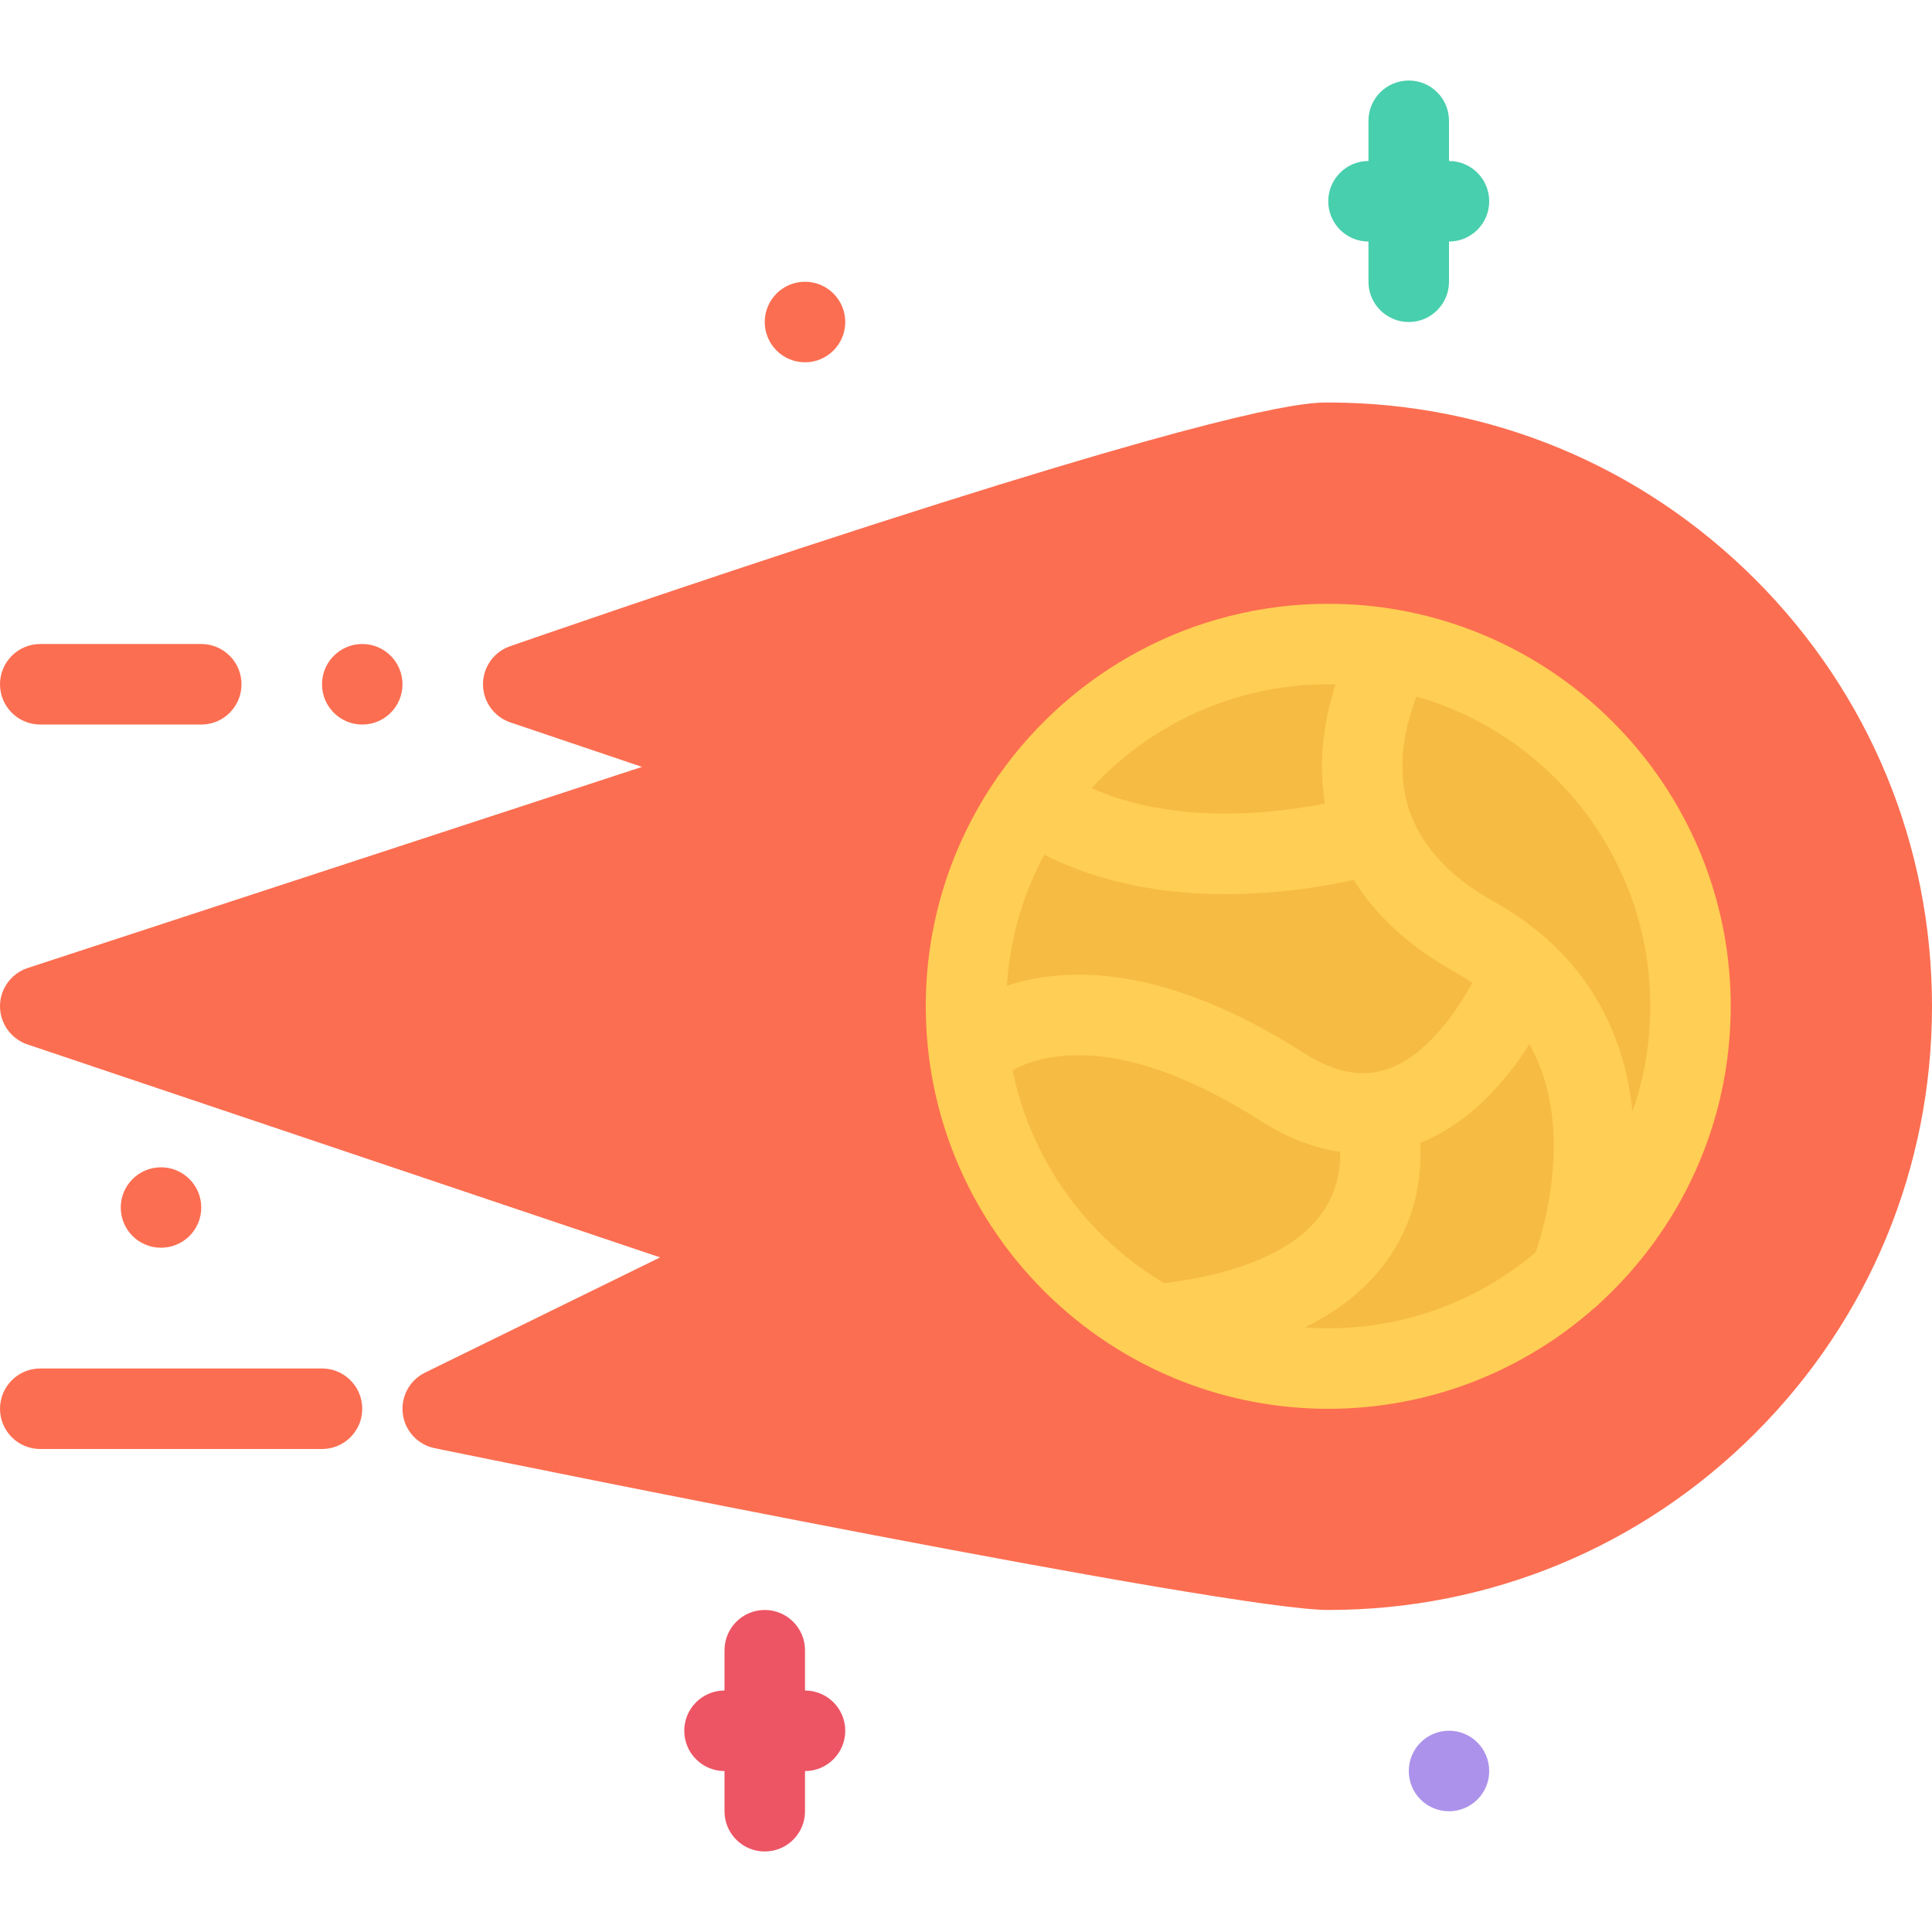
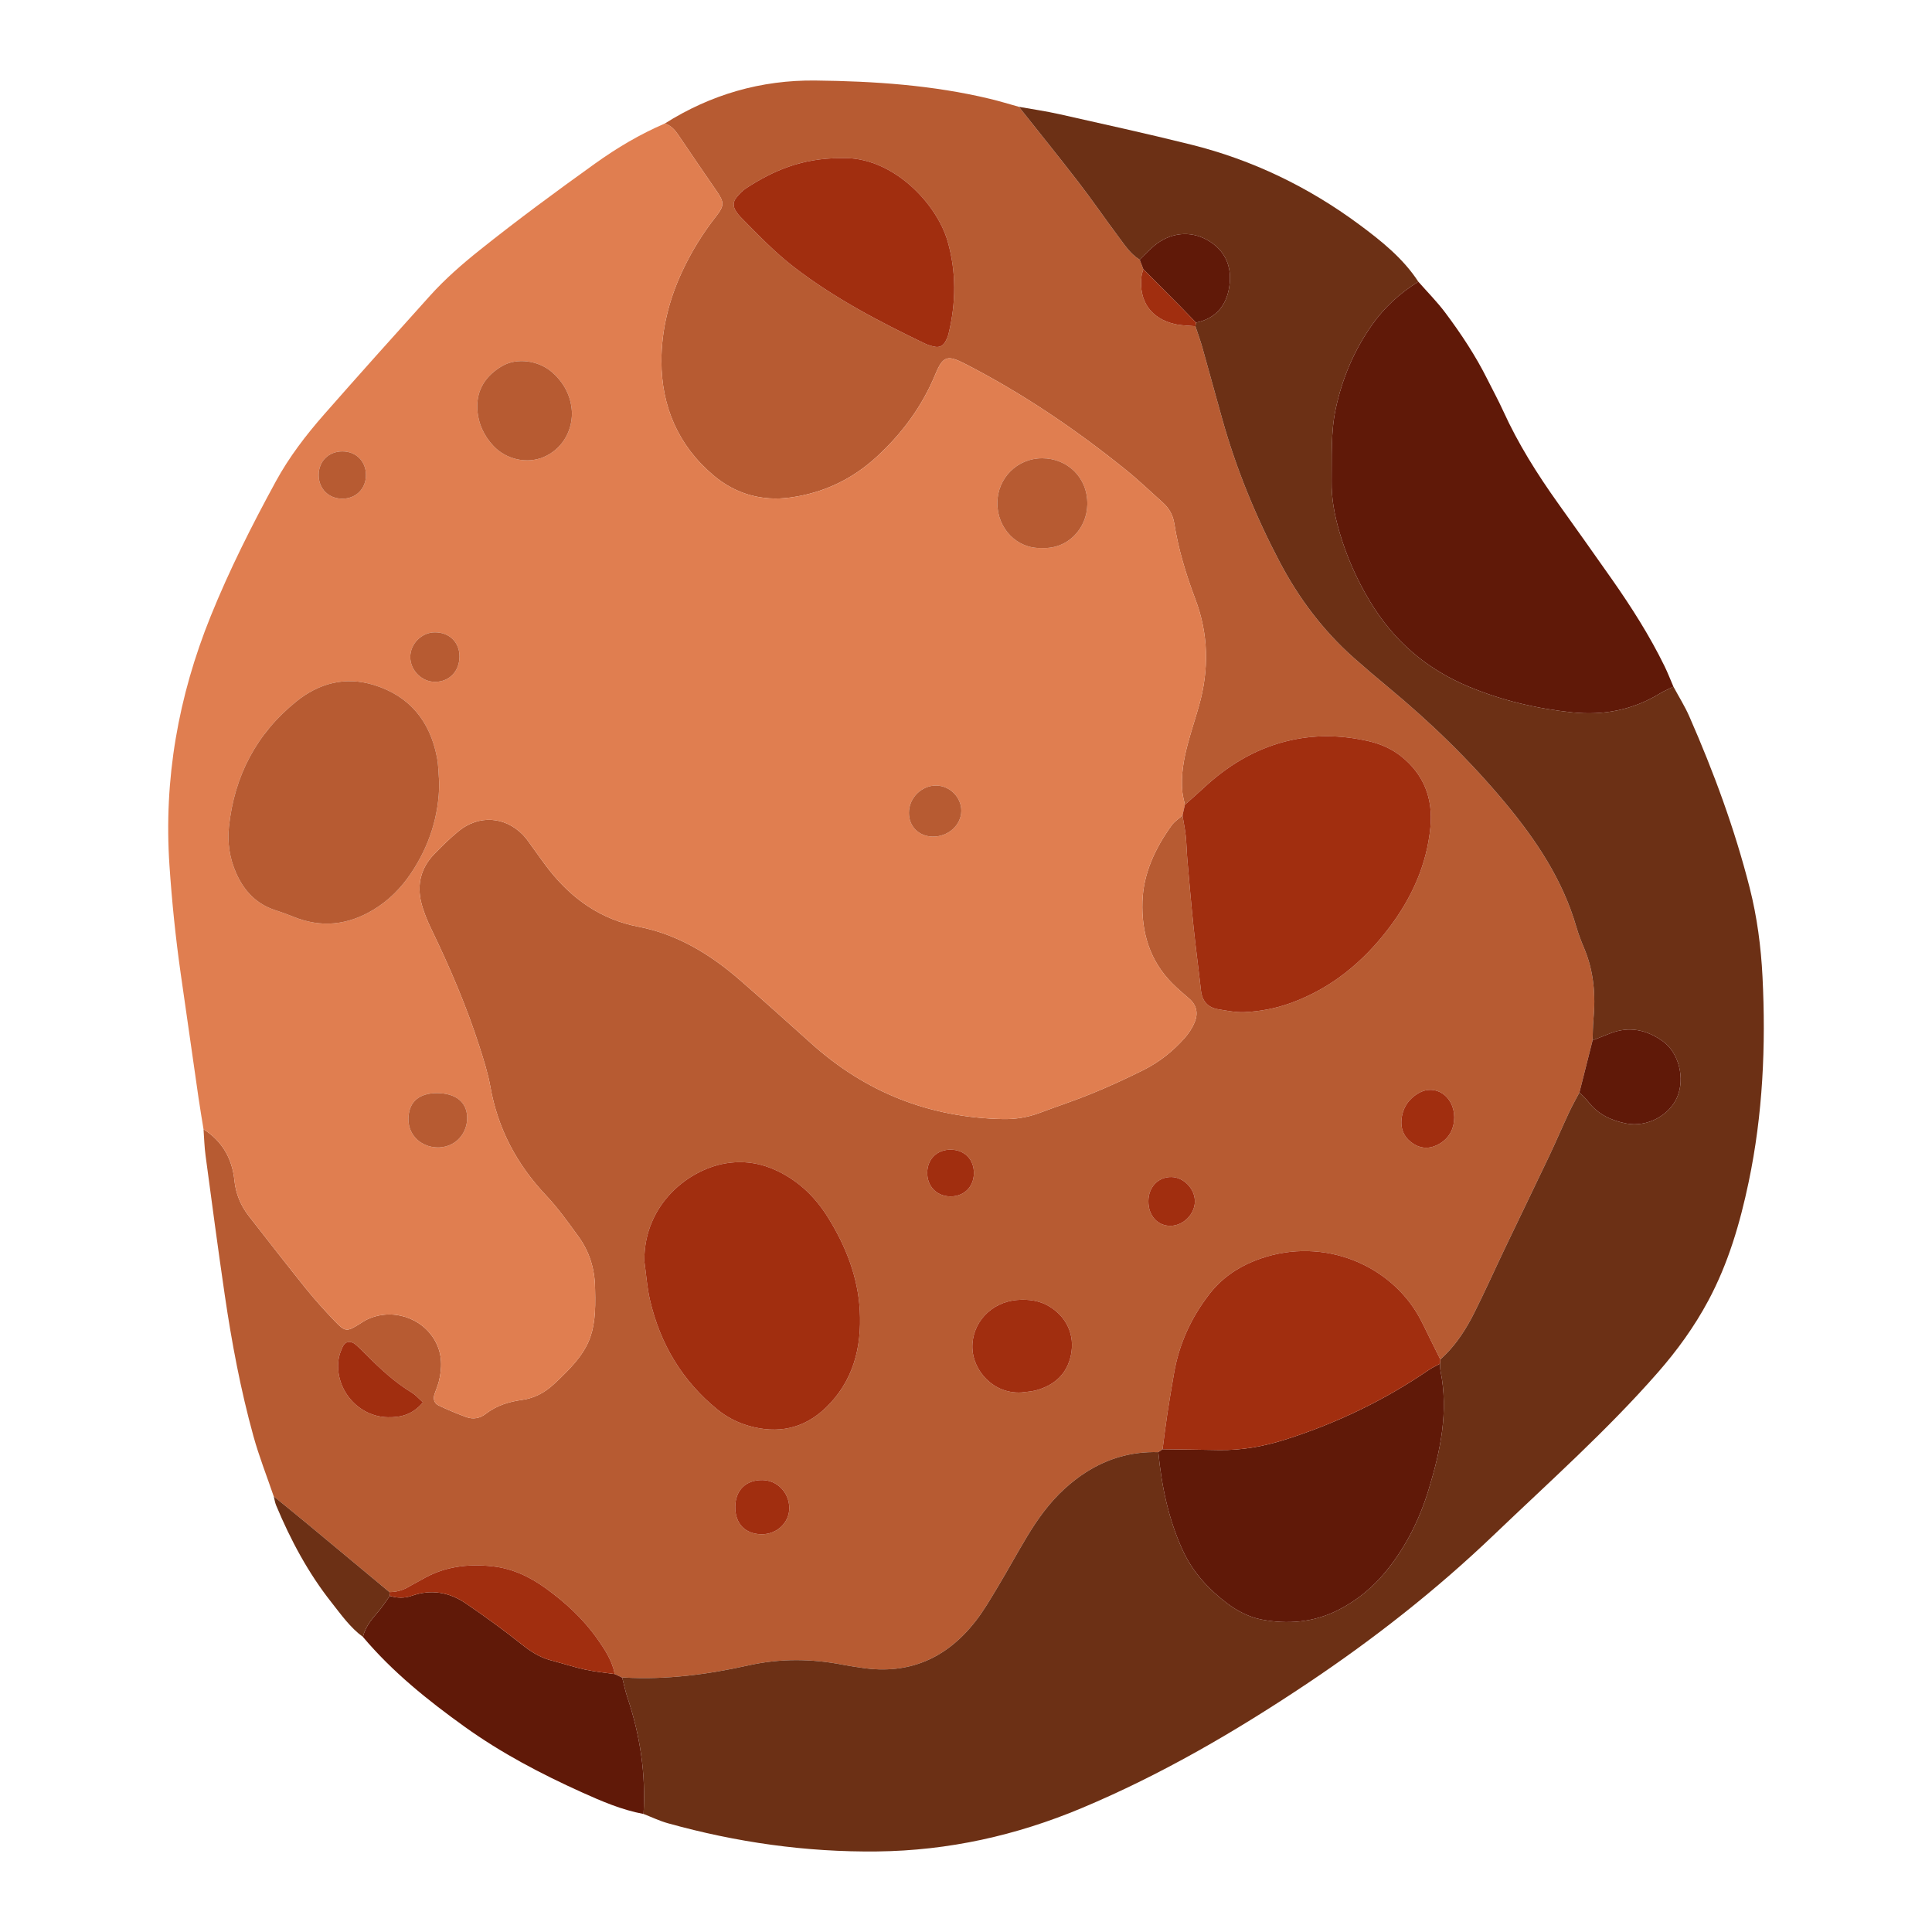
- <svg xmlns="http://www.w3.org/2000/svg" height="800px" width="800px" version="1.1" id="Layer_1" viewBox="0 0 511.989 511.989" xml:space="preserve">
+ <svg xmlns="http://www.w3.org/2000/svg" version="1.1" id="Capa_1" x="0px" y="0px" viewBox="0 0 1200 1200" enable-background="new 0 0 1200 1200" xml:space="preserve">
  <g>
-     <path style="fill:#FC6E51;" d="M465.132,153.524c-30.234-30.218-70.405-46.858-113.14-46.858c-5.03,0-20.311,0-121.121,32.515   c-49.155,15.859-95.256,31.921-95.717,32.077c-4.305,1.5-7.18,5.578-7.156,10.125c0.023,4.563,2.938,8.594,7.25,10.062   l34.89,11.781L7.345,256.522c-4.367,1.438-7.328,5.5-7.344,10.094s2.906,8.694,7.266,10.163l167.668,56.437l-62.295,30.53   c-4.102,2-6.469,6.406-5.891,10.938s3.977,8.187,8.445,9.093c21.476,4.406,210.535,42.875,236.798,42.875   c42.734,0,82.905-16.625,113.14-46.843c30.218-30.219,46.857-70.405,46.857-113.146   C511.989,223.93,495.349,183.743,465.132,153.524z" />
-     <path style="fill:#FC6E51;" d="M223.996,85.338c0,5.891-4.773,10.672-10.664,10.672s-10.672-4.781-10.672-10.672   c0-5.89,4.781-10.671,10.672-10.671C219.223,74.667,223.996,79.448,223.996,85.338z" />
-   </g>
-   <path style="fill:#AC92EB;" d="M394.648,469.337c0,5.875-4.766,10.656-10.656,10.656s-10.656-4.781-10.656-10.656  c0-5.906,4.766-10.688,10.656-10.688S394.648,463.432,394.648,469.337z" />
-   <path style="fill:#ED5564;" d="M213.332,447.995v-10.656c0-5.906-4.781-10.688-10.672-10.688c-5.89,0-10.664,4.781-10.664,10.688  v10.656c-5.891,0-10.664,4.781-10.664,10.655c0,5.906,4.773,10.688,10.664,10.688v10.656c0,5.906,4.773,10.656,10.664,10.656  s10.672-4.75,10.672-10.656v-10.656c5.89,0,10.664-4.781,10.664-10.688C223.996,452.776,219.223,447.995,213.332,447.995z" />
-   <path style="fill:#48CFAD;" d="M383.992,42.668V32.012c0-5.906-4.781-10.672-10.656-10.672c-5.906,0-10.688,4.766-10.688,10.672  v10.656c-5.875,0-10.656,4.781-10.656,10.671s4.781,10.672,10.656,10.672v10.656c0,5.891,4.781,10.671,10.688,10.671  c5.875,0,10.656-4.781,10.656-10.671V64.011c5.891,0,10.656-4.781,10.656-10.672S389.883,42.668,383.992,42.668z" />
-   <path style="fill:#F6BB42;" d="M447.991,266.663c0,53.021-42.983,95.989-95.999,95.989c-53.014,0-95.997-42.968-95.997-95.989  c0-53.015,42.983-95.999,95.997-95.999C405.008,170.664,447.991,213.648,447.991,266.663z" />
-   <path style="fill:#FFCE54;" d="M458.647,266.663c0-52.249-37.749-95.842-87.437-104.92c-0.031-0.016-0.094-0.016-0.141-0.031  c-6.188-1.125-12.562-1.703-19.078-1.703c-35.936,0-67.779,17.859-87.114,45.171c-0.164,0.203-0.328,0.406-0.484,0.625  c-0.188,0.266-0.359,0.547-0.523,0.828c-11.695,17.109-18.539,37.78-18.539,60.03c0,4.641,0.297,9.21,0.875,13.679  c0.008,0.062,0.016,0.125,0.023,0.156c6.805,52.312,51.639,92.842,105.762,92.842c26.906,0,51.531-10.031,70.312-26.53  c0.531-0.406,1.047-0.844,1.516-1.344C445.21,325.934,458.647,297.841,458.647,266.663z M437.335,266.663  c0,9.772-1.672,19.179-4.719,27.929c-2.453-24.382-14.983-43.491-36.624-55.601c-12.594-7.031-20.375-15.905-23.141-26.358  c-2.844-10.75-0.047-21.39,2.547-28.03C411.101,194.789,437.335,227.726,437.335,266.663z M367.414,283.404  c-6.703,2.188-13.875,0.75-21.952-4.406c-37.046-23.632-63.015-22.913-78.623-17.788c0.797-12.484,4.281-24.25,9.89-34.718  c15.734,8.015,32.938,10.468,48.109,10.468c13.921,0,26.123-2.062,33.889-3.781c5.922,9.562,14.891,17.75,26.859,24.437  c1.594,0.891,3.125,1.844,4.578,2.828C385.648,268.772,377.586,280.091,367.414,283.404z M351.992,181.336  c0.641,0,1.281,0.016,1.938,0.016c-2.719,8.391-4.812,19.578-2.812,31.593c-13.937,2.734-39.967,5.672-61.842-4.078  C304.885,191.946,327.213,181.336,351.992,181.336z M268.354,283.591c7.874-4.281,28.608-10.219,65.639,13.406  c7.703,4.905,14.844,7.343,21.171,8.249c0.078,4.375-0.766,10.188-4.452,15.688c-6.688,9.938-21.218,16.5-42.171,19.125  C288.15,327.966,273.214,307.591,268.354,283.591z M345.759,351.777c9.968-4.874,17.624-11.312,22.905-19.343  c7-10.625,8.141-21.656,7.703-29.594c13.25-5.187,22.844-16.562,28.938-26.124c4.219,7.531,6.375,16.406,6.438,26.562  c0.078,12.781-3.219,24-4.781,28.594c-14.875,12.562-34.047,20.124-54.969,20.124C349.899,351.996,347.806,351.902,345.759,351.777z  " />
-   <g>
-     <path style="fill:#FC6E51;" d="M95.999,170.664c-5.891,0-10.664,4.781-10.664,10.672s4.773,10.672,10.664,10.672   s10.664-4.781,10.664-10.672S101.89,170.664,95.999,170.664z" />
-     <path style="fill:#FC6E51;" d="M32,319.997c0,5.906,4.773,10.656,10.665,10.656c5.89,0,10.671-4.75,10.671-10.656   c0-5.875-4.781-10.656-10.671-10.656C36.773,309.341,32,314.122,32,319.997z" />
-     <path style="fill:#FC6E51;" d="M10.664,192.008h42.671c5.891,0,10.664-4.781,10.664-10.672s-4.773-10.672-10.664-10.672H10.664   C4.774,170.664,0,175.445,0,181.336S4.774,192.008,10.664,192.008z" />
-     <path style="fill:#FC6E51;" d="M85.335,362.652h-74.67c-5.89,0-10.664,4.781-10.664,10.688c0,5.875,4.773,10.655,10.663,10.655   h74.67c5.891,0,10.664-4.78,10.664-10.655C95.999,367.432,91.225,362.652,85.335,362.652z" />
+     <path fill="none" d="M725.025,878.32c-1.099,7.259-1.955,14.555-2.919,21.835c0,0,0-0.001,0.001-0.001   C723.069,892.875,723.925,885.579,725.025,878.32z" />
+     <path fill="none" d="M375.211,1038.91c-0.194-0.025-0.388-0.051-0.582-0.076C374.822,1038.859,375.016,1038.885,375.211,1038.91z" />
+     <path fill="none" d="M746.812,215.866c-1.261-4.466-2.876-8.833-4.323-13.239c-0.001,0-0.002,0-0.004-0.001   C743.937,207.038,745.551,211.402,746.812,215.866z" />
+     <path fill="none" d="M216.81,968.021c8.354,6.951,16.705,13.904,25.059,20.853h0C233.515,981.925,225.164,974.971,216.81,968.021z" />
+     <path fill="none" d="M719.453,901.963c-16.897-0.483-31.845,4.057-45.205,12.658c13.36-8.601,28.308-13.141,45.206-12.657   c0.806-0.551,1.613-1.102,2.421-1.652C721.069,900.862,720.261,901.413,719.453,901.963z" />
+     <path fill="none" d="M734.454,506.457c0.501-2.209,1.001-4.417,1.508-6.624c0.002-0.001,0.003-0.003,0.005-0.004   c-0.543-2.656-1.324-5.288-1.584-7.972c0.26,2.685,1.042,5.319,1.579,7.976C735.456,502.04,734.955,504.248,734.454,506.457z" />
+     <path fill="none" d="M974.627,690.797c1.948-4.173,4.248-8.182,6.388-12.265c2.725-10.79,5.45-21.579,8.175-32.368   c-2.725,10.789-5.45,21.578-8.175,32.367C978.875,682.615,976.575,686.624,974.627,690.797z" />
+     <path fill="none" d="M894.505,849.348c-0.041-0.777-0.058-1.558-0.116-2.331l0,0C894.446,847.79,894.464,848.572,894.505,849.348z" />
+     <path fill="none" d="M894.626,844.377C894.626,844.377,894.626,844.377,894.626,844.377c7.954-7.101,13.966-15.676,18.955-24.899   C908.591,828.701,902.579,837.277,894.626,844.377z" />
+     <path fill="#B75B32" d="M241.869,988.874c3.821-0.011,7.387-0.862,10.737-2.593c0.479-0.247,0.953-0.512,1.422-0.796   c2.652-1.599,5.474-2.915,8.143-4.488c13.619-8.026,28.447-9.818,43.8-8.127c12.223,1.346,23.113,6.486,32.96,13.607   c12.294,8.892,23.404,19.085,32.19,31.604c4.696,6.691,9.133,13.492,10.708,21.713c0.001,0,0.001,0,0.002,0.001   c1.547,0.745,3.095,1.492,4.642,2.237c0.386-0.033,0.775-0.113,1.159-0.091c26.157,1.503,51.861-1.874,77.294-7.546   c19.648-4.382,39.212-4.196,58.86-0.337c3.801,0.747,7.648,1.267,11.48,1.849c29.206,4.438,52.547-5.833,70.492-28.717   c5.235-6.676,9.524-14.128,13.911-21.425c6.19-10.293,11.929-20.858,18.119-31.151c6.609-10.989,14.048-21.39,23.615-30.073   c4.114-3.734,8.391-7.052,12.844-9.919c13.36-8.601,28.308-13.141,45.205-12.658c0.807-0.551,1.615-1.101,2.423-1.652   c0.077-0.052,0.153-0.105,0.23-0.157c0.964-7.28,1.819-14.576,2.919-21.835c1.277-8.426,2.735-16.825,4.171-25.226   c3.135-18.337,10.671-34.739,22.034-49.396c7.308-9.427,16.859-16.13,27.772-20.505c39.502-15.836,81.566,0.454,100.96,32.211   c3.217,5.267,5.681,10.994,8.468,16.521c2.087,4.139,4.133,8.299,6.196,12.451c7.953-7.1,13.966-15.675,18.955-24.899   c0.713-1.318,1.405-2.649,2.078-3.99c6.76-13.462,12.906-27.231,19.401-40.827c8.994-18.828,18.13-37.588,27.076-56.439   c4.306-9.073,8.241-18.322,12.49-27.423c1.948-4.173,4.248-8.182,6.388-12.266c2.725-10.789,5.45-21.578,8.175-32.367   c0.157-4.251,0.106-8.522,0.51-12.749c1.46-15.297,0.256-30.199-5.79-44.524c-1.808-4.284-3.507-8.649-4.796-13.11   c-8.478-29.336-25.033-54.059-44.264-77.171c-21.895-26.313-46.387-50.047-72.756-71.866c-7.172-5.935-14.268-11.968-21.229-18.149   c-19.078-16.939-34.157-37.007-46.009-59.53c-14.859-28.239-26.925-57.617-35.587-88.351c-4.209-14.934-8.241-29.917-12.457-44.848   c-1.261-4.464-2.875-8.828-4.327-13.239c-3.684-0.36-7.438-0.386-11.06-1c-0.517-0.088-1.032-0.187-1.544-0.302   c-15.057-3.368-22.669-14.331-20.884-29.658c0.176-1.511,0.754-2.976,1.145-4.462c-0.752-1.973-1.503-3.945-2.255-5.918   c-5.755-3.533-9.33-9.127-13.23-14.334c-8.308-11.093-16.132-22.554-24.586-33.532c-12.206-15.85-24.796-31.403-37.221-47.082   c-5.967-1.653-11.892-3.488-17.911-4.932c-35.635-8.551-71.953-10.984-108.423-11.396c-33.768-0.381-65.029,8.664-93.62,26.731   c3.973,1.188,6.401,4.063,8.634,7.39c7.794,11.608,15.731,23.119,23.647,34.645c4.629,6.741,4.849,8.932-0.372,15.564   c-8.462,10.75-15.543,22.285-21.287,34.681c-8.13,17.544-12.705,36.215-12.694,55.286c0.017,28.052,10.371,52.381,32.241,70.877   c13.802,11.673,30.054,16.25,47.837,13.829c20.541-2.797,38.55-11.347,53.905-25.538c15.651-14.465,27.947-31.118,36.118-50.9   c4.76-11.524,7.488-12.258,18.485-6.614c35.756,18.349,68.835,40.788,100.046,66.005c7.848,6.341,15.146,13.362,22.679,20.091   c3.89,3.474,6.365,7.662,7.203,12.94c2.569,16.183,7.301,31.799,13.087,47.086c8.286,21.89,8.596,44,2.27,66.346   c-2.221,7.848-4.801,15.598-6.905,23.475c-2.616,9.793-4.398,19.743-3.408,29.951c0.26,2.683,1.041,5.316,1.584,7.972   c3.763-3.352,7.59-6.631,11.265-10.072c14.704-13.766,31.353-24.092,51.021-29.179c17.282-4.471,34.602-4.181,51.885-0.207   c7.237,1.664,14.021,4.568,19.936,9.228c14.358,11.311,20.084,26.428,18.382,44.188c-2.245,23.423-11.696,44.152-25.83,62.738   c-16.075,21.136-35.881,37.476-61.216,46.59c-9.245,3.326-18.779,5.091-28.472,5.543c-5.344,0.249-10.79-0.902-16.137-1.751   c-6.584-1.045-10.132-5.036-10.869-11.758c-1.439-13.116-3.218-26.196-4.588-39.32c-1.451-13.893-2.626-27.815-3.845-41.731   c-0.44-5.023-0.5-10.083-1.031-15.095c-0.446-4.206-1.325-8.365-2.012-12.545c-2.286,2.066-5.031,3.805-6.782,6.253   c-10.114,14.138-17.496,29.573-18.089,47.198c-0.649,19.311,4.564,36.899,18.658,50.985c3.29,3.288,6.841,6.324,10.374,9.358   c4.799,4.122,5.638,9.307,3.384,14.761c-1.449,3.505-3.668,6.867-6.191,9.719c-7.266,8.215-15.828,15.001-25.632,19.895   c-10.412,5.198-21.011,10.077-31.774,14.499c-10.771,4.425-21.869,8.047-32.776,12.149c-7.381,2.776-14.948,3.962-22.828,3.802   c-45.387-0.918-84.945-16.507-118.735-46.812c-14.741-13.221-29.45-26.483-44.395-39.47   c-18.431-16.017-38.844-28.508-63.221-33.216c-22.883-4.419-40.63-16.824-54.92-34.704c-3.631-4.543-6.9-9.375-10.364-14.054   c-2.073-2.8-3.932-5.823-6.35-8.292c-11.282-11.523-27.523-12.518-39.99-2.273c-5.387,4.428-10.411,9.345-15.25,14.377   c-8.182,8.511-10.721,18.843-7.88,30.16c1.405,5.595,3.683,11.057,6.203,16.272c11.502,23.805,21.926,48.046,29.978,73.245   c2.596,8.123,5.225,16.329,6.71,24.697c4.626,26.078,16.406,48.206,34.522,67.418c7.424,7.873,13.789,16.798,20.169,25.583   c6.788,9.347,10.127,20.03,10.314,31.636c0.006,0.388,0.025,0.776,0.037,1.164c0.877,28.951-3.234,38.223-25.77,59.07   c-5.53,5.116-12.031,8.581-19.582,9.62c-8.224,1.131-15.9,3.5-22.559,8.674c-3.642,2.83-7.878,3.548-12.131,1.987   c-5.805-2.129-11.528-4.535-17.115-7.183c-2.734-1.296-3.585-3.984-2.61-6.971c0.843-2.581,1.986-5.079,2.656-7.7   c2.177-8.512,2.27-16.922-1.982-24.934c-8.087-15.239-27.643-21.349-43.174-13.493c-1.38,0.698-2.652,1.609-3.97,2.428   c-8.043,4.998-8.918,5.081-15.694-2c-6.169-6.447-12.168-13.097-17.762-20.043c-11.931-14.815-23.572-29.863-35.288-44.849   c-5.125-6.555-8.18-13.805-9.051-22.292c-1.375-13.399-7.51-24.339-19.186-31.722c0.403,5.409,0.535,10.857,1.255,16.225   c3.87,28.852,7.69,57.714,11.907,86.517c4.333,29.59,9.858,58.984,17.825,87.823c3.503,12.68,8.373,24.983,12.623,37.457   c7.115,5.815,14.265,11.59,21.339,17.455c8.491,7.041,16.972,14.092,25.45,21.146C225.164,974.971,233.515,981.925,241.869,988.874   z M589.162,207.359c-0.447,1.849-1.278,3.673-2.265,5.307c-1.307,2.162-3.525,3.17-5.979,2.737c-2.262-0.4-4.547-1.096-6.616-2.091   c-28.349-13.634-56.167-28.156-81.219-47.468c-12.045-9.285-22.465-20.228-33.077-31c-1.081-1.097-2.045-2.345-2.879-3.642   c-1.945-3.024-1.94-5.859,0.337-8.594c1.721-2.067,3.612-4.162,5.839-5.612c16.824-10.955,34.741-18.792,58.725-18.758   c31.866-1.624,59.805,27.963,66.578,51.68C594.094,169.137,593.798,188.176,589.162,207.359z M870.448,696.012   c0.49-7.459,4.188-13.257,10.581-16.996c10.357-6.058,22.141,1.662,22.23,15.005c-0.059,6.401-2.535,12.266-8.635,16.082   c-5.299,3.315-11.003,3.858-16.45,0.506C872.865,707.341,870.032,702.34,870.448,696.012z M727.602,731.071   c7.706,0.1,14.69,7.436,14.56,15.293c-0.13,7.846-7.08,14.826-14.945,15.009c-8.112,0.189-13.969-6.238-13.928-15.283   C713.328,737.305,719.372,730.964,727.602,731.071z M631.905,807.435c7.102-0.539,13.981,0.357,20.171,4.207   c10.536,6.553,15.639,17.671,13.108,29.988c-2.421,11.78-10.237,18.811-21.63,21.92c-2.962,0.808-6.118,0.908-9.185,1.334   c-17.654,0.988-29.957-13.78-30.402-27.44C603.458,821.828,615.485,808.68,631.905,807.435z M590.768,714.083   c8.528,0.179,14.309,6.247,14.132,14.834c-0.175,8.484-6.316,14.363-14.822,14.19c-8.402-0.171-14.298-6.376-14.149-14.891   C576.077,719.72,582.185,713.903,590.768,714.083z M472.826,952.95c-10.161-0.21-16.275-6.704-16.15-17.155   c0.122-10.229,6.629-16.601,16.839-16.489c9.251,0.101,16.642,7.733,16.721,17.266C490.313,945.767,482.467,953.148,472.826,952.95   z M452.525,722.306c10.813-1.423,20.9,0.425,30.534,5.075c13.301,6.421,23.484,16.325,31.243,28.819   c11.036,17.772,18.609,36.949,19.739,57.848c1.234,22.812-4.033,44.02-21.367,60.538c-13.589,12.949-29.678,16.119-47.471,11.073   c-7.14-2.025-13.747-5.422-19.539-10.124c-21.919-17.795-35.61-40.771-41.953-68.093c-1.833-7.894-2.363-16.09-3.491-24.148   C399.855,747.58,428.533,725.464,452.525,722.306z M210.176,845.117c0.326-2.997,1.456-6.011,2.739-8.773   c1.517-3.264,4.853-3.774,7.754-1.365c2.38,1.977,4.579,4.182,6.756,6.388c8.737,8.852,17.837,17.239,28.54,23.752   c2.209,1.345,3.964,3.436,6.727,5.892c-6.433,7.787-13.949,9.41-21.778,9.269C222.644,879.952,208.2,863.322,210.176,845.117z" />
+     <path fill="#E07E50" d="M145.597,733.121c0.871,8.487,3.926,15.737,9.051,22.292c11.716,14.987,23.358,30.035,35.288,44.849   c5.594,6.946,11.593,13.597,17.762,20.043c6.776,7.082,7.651,6.998,15.694,2c1.318-0.819,2.59-1.73,3.97-2.428   c15.532-7.856,35.087-1.746,43.174,13.493c4.252,8.011,4.159,16.421,1.982,24.934c-0.671,2.621-1.813,5.119-2.656,7.7   c-0.976,2.988-0.124,5.675,2.61,6.971c5.587,2.648,11.31,5.053,17.115,7.183c4.253,1.56,8.489,0.843,12.131-1.987   c6.659-5.174,14.335-7.543,22.559-8.674c7.551-1.039,14.052-4.504,19.582-9.62c22.536-20.846,26.647-30.119,25.77-59.07   c-0.012-0.388-0.031-0.776-0.037-1.164c-0.187-11.605-3.525-22.289-10.314-31.636c-6.38-8.785-12.745-17.71-20.169-25.583   c-18.116-19.213-29.896-41.34-34.522-67.418c-1.485-8.368-4.114-16.573-6.71-24.697c-8.052-25.199-18.476-49.44-29.978-73.245   c-2.52-5.215-4.798-10.677-6.203-16.272c-2.841-11.318-0.302-21.649,7.88-30.16c4.838-5.032,9.863-9.95,15.25-14.377   c12.466-10.246,28.708-9.25,39.99,2.273c2.418,2.47,4.276,5.492,6.35,8.292c3.464,4.678,6.733,9.51,10.364,14.054   c14.29,17.88,32.037,30.284,54.92,34.704c24.378,4.708,44.79,17.199,63.221,33.216c14.945,12.988,29.654,26.249,44.395,39.47   c33.79,30.305,73.348,45.894,118.735,46.812c7.881,0.159,15.448-1.026,22.828-3.802c10.906-4.102,22.005-7.724,32.776-12.149   c10.762-4.422,21.362-9.301,31.774-14.499c9.803-4.894,18.365-11.68,25.632-19.895c2.522-2.852,4.742-6.214,6.191-9.719   c2.254-5.453,1.415-10.639-3.384-14.761c-3.533-3.034-7.084-6.07-10.374-9.358c-14.094-14.086-19.307-31.675-18.658-50.985   c0.592-17.626,7.975-33.061,18.089-47.198c1.752-2.448,4.496-4.187,6.782-6.253c0.501-2.209,1.001-4.417,1.508-6.624   c-0.537-2.657-1.319-5.291-1.579-7.976c-0.99-10.208,0.792-20.158,3.408-29.951c2.105-7.878,4.684-15.627,6.905-23.475   c6.326-22.346,6.016-44.456-2.27-66.346c-5.786-15.287-10.519-30.903-13.087-47.086c-0.838-5.278-3.313-9.465-7.203-12.94   c-7.533-6.729-14.831-13.75-22.679-20.091c-31.211-25.218-64.29-47.656-100.046-66.005c-10.997-5.643-13.725-4.91-18.485,6.614   c-8.17,19.782-20.466,36.435-36.118,50.9c-15.356,14.191-33.365,22.742-53.905,25.538c-17.783,2.421-34.035-2.156-47.837-13.829   c-21.87-18.496-32.223-42.825-32.241-70.877c-0.011-19.072,4.563-37.742,12.694-55.286c5.745-12.396,12.825-23.931,21.287-34.681   c5.221-6.632,5.002-8.823,0.372-15.564c-7.915-11.526-15.853-23.038-23.647-34.645c-2.233-3.326-4.661-6.201-8.634-7.39   c-15.402,6.612-29.711,15.104-43.32,24.862c-24.287,17.412-48.342,35.122-71.694,53.783c-10.942,8.744-21.463,17.926-30.828,28.322   c-22.073,24.502-44.102,49.046-65.857,73.829c-11.273,12.842-21.688,26.46-29.888,41.494c-14.864,27.253-28.831,54.93-40.49,83.784   c-20.106,49.76-29.205,101.137-25.56,154.795c1.526,22.47,3.799,44.829,6.976,67.11c3.669,25.729,7.346,51.458,11.067,77.18   c0.942,6.512,2.067,12.997,3.108,19.496C138.087,708.782,144.223,719.722,145.597,733.121z M647.374,284.645   c15.46,0.036,28.316,11.809,27.989,28.774c-0.283,14.681-11.998,27.914-28.478,26.932c-15.16,0.649-27.516-12.115-27.42-28.005   C619.557,297.047,631.717,284.609,647.374,284.645z M581.611,487.931c8.458,0.166,15.519,7.324,15.477,15.691   c-0.044,8.914-8.252,16.248-17.904,15.997c-8.613-0.223-14.644-6.301-14.646-14.76C564.536,495.59,572.443,487.751,581.611,487.931   z M271.651,678.922c0.83,0.062,2.375,0.098,3.897,0.303c8.382,1.132,13.466,5.591,14.434,12.596   c1.103,7.985-2.95,15.818-10.03,19.11c-11.81,5.492-27.327-2.272-26.218-17.378C254.425,684.14,260.365,678.988,271.651,678.922z    M312.022,227.281c9.104-5.256,22.373-3.342,30.544,3.638c8.139,6.952,12.342,15.786,12.689,25.595   c0.019,12.411-6.966,22.904-17.663,27.411c-10.239,4.313-23.096,1.559-31.061-6.903c-6.063-6.441-9.604-14.246-10.05-23.037   C295.868,241.906,301.921,233.113,312.022,227.281z M270.192,392.753c9.01,0.002,15.334,6.308,15.206,15.165   c-0.131,9.096-6.274,15.471-15.015,15.582c-8.281,0.106-15.48-6.97-15.55-15.283C254.764,399.901,261.866,392.751,270.192,392.753z    M212.659,280.375c8.542,0.014,14.664,6.161,14.646,14.707c-0.018,8.504-6.226,14.684-14.724,14.656   c-8.531-0.028-14.662-6.186-14.656-14.723C197.932,286.517,204.127,280.361,212.659,280.375z M142.212,513.525   c3.333-31.618,17.145-57.904,41.862-77.847c13.98-11.28,30.34-15.726,48.137-10.231c22.133,6.834,34.776,22.379,39.154,44.788   c1.035,5.298,1.006,10.803,1.466,16.213c-0.205,20.45-6.211,39.008-17.532,55.92c-6.131,9.158-13.74,16.846-23.18,22.578   c-15.959,9.69-32.644,11.582-50.126,4.369c-3.584-1.479-7.254-2.772-10.945-3.963c-11.933-3.852-19.613-12.159-24.486-23.339   C142.602,532.925,141.177,523.333,142.212,513.525z" />
+     <path fill="#6C3015" d="M1094.724,606.691c-0.931-18.612-3.358-37.126-7.971-55.267c-9.309-36.611-22.339-71.921-37.502-106.462   c-2.795-6.367-6.544-12.315-9.852-18.456l0,0v0c-2.082,1.032-4.234,1.949-6.291,3.023c-0.685,0.358-1.36,0.734-2.018,1.136   c-16.879,10.339-35.251,13.866-54.731,11.792c-22.089-2.352-43.434-7.351-64.12-15.968c-26.49-11.036-46.734-28.638-61.38-53.027   c-8.23-13.706-14.658-28.211-19.08-43.587c-2.908-10.113-4.841-20.367-4.683-30.95c0.224-15.101-0.633-30.194,2.584-45.201   c4.049-18.896,11.434-36.223,22.514-51.947c7.679-10.897,17.396-19.775,28.752-26.816c-9.521-14.594-22.967-25.315-36.651-35.452   c-31.532-23.359-66.402-40.207-104.549-49.701c-27.124-6.75-54.436-12.749-81.71-18.883c-8.318-1.871-16.786-3.075-25.185-4.584   c12.425,15.679,25.015,31.233,37.221,47.082c8.454,10.977,16.277,22.439,24.586,33.532c3.9,5.207,7.475,10.801,13.23,14.334   c3.06-2.952,5.941-6.124,9.216-8.816c9.814-8.067,22.083-9.307,32.523-3.542c10.877,6.008,15.987,16.197,13.878,29.347   c-0.236,1.47-0.546,2.88-0.931,4.226c-2.697,9.422-9.095,15.725-19.721,17.868c-0.097,0.755-0.215,1.511-0.363,2.256   c1.447,4.406,3.062,8.773,4.323,13.239c4.216,14.932,8.248,29.915,12.457,44.848c8.662,30.734,20.727,60.112,35.587,88.351   c11.852,22.523,26.931,42.591,46.009,59.53c6.96,6.18,14.057,12.214,21.229,18.149c26.369,21.819,50.862,45.554,72.756,71.866   c19.231,23.112,35.786,47.835,44.264,77.171c1.289,4.461,2.988,8.826,4.796,13.11c6.046,14.325,7.25,29.227,5.79,44.524   c-0.404,4.228-0.353,8.498-0.51,12.749c3.589-1.417,7.178-2.833,10.766-4.252c11.895-4.705,22.899-2.335,32.882,4.859   c10.029,7.227,13.823,23.016,8.908,34.633c-4.875,11.525-18.816,18.859-31.519,16.433c-9.373-1.79-17.612-5.647-23.655-13.423   c-1.647-2.12-3.695-3.929-5.558-5.882c-2.14,4.083-4.44,8.092-6.388,12.265c-4.248,9.102-8.184,18.35-12.49,27.423   c-8.946,18.851-18.083,37.611-27.076,56.439c-6.495,13.596-12.642,27.365-19.401,40.827c-0.674,1.342-1.366,2.673-2.078,3.99   c-4.99,9.223-11.001,17.798-18.955,24.9c-0.08,0.881-0.159,1.76-0.238,2.639c0.058,0.773,0.076,1.555,0.116,2.331   c0.041,0.777,0.105,1.549,0.256,2.304c5.044,25.182-0.039,49.321-7.32,73.285c-5.587,18.39-13.898,35.271-25.994,50.328   c-8.414,10.474-18.43,18.769-30.383,24.816c-15.186,7.682-31.411,8.948-47.653,5.82c-7.353-1.416-14.827-5.225-20.868-9.775   c-11.797-8.885-21.729-19.547-28.071-33.496c-8.813-19.388-12.997-39.708-15.016-60.667c-16.898-0.483-31.846,4.056-45.206,12.657   c-4.453,2.867-8.73,6.185-12.844,9.919c-9.568,8.684-17.006,19.084-23.615,30.073c-6.191,10.293-11.929,20.858-18.119,31.151   c-4.388,7.297-8.676,14.749-13.911,21.425c-17.945,22.884-41.287,33.154-70.492,28.717c-3.832-0.582-7.679-1.102-11.48-1.849   c-19.649-3.859-39.213-4.045-58.86,0.337c-25.432,5.672-51.137,9.049-77.294,7.546c-0.383-0.022-0.772,0.059-1.159,0.091   c1.051,4.067,1.858,8.217,3.193,12.188c7.911,23.533,11.567,47.634,10.037,72.466c5.047,1.952,9.978,4.338,15.171,5.783   c42.524,11.841,85.731,18.009,130.034,17.501c44.218-0.507,86.298-9.903,126.844-26.885c49.645-20.793,95.912-47.817,140.54-77.661   c41.078-27.47,79.932-57.96,115.613-92.099c34.494-33.002,70.235-64.8,101.78-100.811c12.081-13.792,22.717-28.498,31.383-44.687   c12.414-23.191,19.69-48.062,25.055-73.631C1094.958,692.091,1096.865,649.496,1094.724,606.691z" />
+     <path fill="#601908" d="M852.194,201.777c-11.08,15.724-18.465,33.05-22.514,51.947c-3.216,15.007-2.36,30.1-2.584,45.201   c-0.157,10.583,1.775,20.837,4.683,30.95c4.422,15.376,10.85,29.882,19.08,43.587c14.646,24.389,34.889,41.992,61.38,53.027   c20.686,8.617,42.031,13.617,64.12,15.968c19.48,2.074,37.852-1.453,54.731-11.792c0.658-0.403,1.333-0.778,2.018-1.136   c2.056-1.074,4.208-1.992,6.291-3.023v0c-1.843-4.272-3.516-8.628-5.558-12.802c-9.242-18.893-20.518-36.575-32.559-53.773   c-11.139-15.909-22.426-31.715-33.698-47.531c-12.877-18.067-24.639-36.778-33.857-57.025c-3.056-6.712-6.608-13.197-9.904-19.801   c-7.316-14.651-16.329-28.263-26.108-41.327c-5.09-6.801-11.147-12.88-16.768-19.285   C869.59,182.002,859.874,190.88,852.194,201.777z" />
+     <path fill="#601908" d="M389.667,1054.221c-1.335-3.972-2.142-8.121-3.193-12.188c-1.547-0.746-3.095-1.492-4.642-2.237   c-0.001,0-0.001,0-0.002-0.001c0,0,0,0,0,0c-2.2-0.322-4.411-0.6-6.619-0.885c-0.194-0.025-0.388-0.051-0.582-0.076   c-2.21-0.287-4.417-0.585-6.61-0.949c-1.526-0.252-3.045-0.536-4.554-0.868c-7.199-1.584-14.234-3.902-21.374-5.774   c-6.917-1.813-12.557-5.544-18.154-9.993c-11.23-8.926-22.875-17.375-34.741-25.443c-10.16-6.908-21.493-8.838-33.358-4.665   c-2.323,0.817-4.604,1.188-6.876,1.182c-2.272-0.007-4.536-0.391-6.824-1.085l0,0c-2.688,3.651-5.123,7.527-8.127,10.896   c-3.861,4.331-7.212,8.833-8.601,14.564c18.329,21.757,40.306,39.395,63.284,55.879c22.721,16.301,47.368,29.232,72.783,40.698   c12.32,5.558,24.791,10.912,38.227,13.409C401.233,1101.855,397.578,1077.754,389.667,1054.221z" />
+     <path fill="#6C3015" d="M242.138,991.239c-0.091-0.789-0.181-1.578-0.269-2.365c-8.354-6.949-16.705-13.902-25.059-20.853   c-8.478-7.054-16.959-14.106-25.45-21.146c-7.074-5.865-14.224-11.639-21.338-17.452c0.488,1.871,0.757,3.829,1.492,5.592   c8.978,21.518,19.902,41.959,34.403,60.309c5.979,7.567,11.556,15.567,19.492,21.376c1.388-5.732,4.74-10.233,8.601-14.564   C237.014,998.766,239.449,994.89,242.138,991.239z" />
+     <path fill="#A12E0F" d="M734.454,506.457c0.687,4.18,1.566,8.34,2.012,12.545c0.531,5.012,0.591,10.071,1.031,15.095   c1.22,13.916,2.395,27.838,3.845,41.731c1.37,13.123,3.149,26.204,4.588,39.32c0.737,6.722,4.285,10.713,10.869,11.758   c5.348,0.848,10.794,2,16.137,1.751c9.693-0.452,19.227-2.217,28.472-5.543c25.335-9.114,45.142-25.455,61.216-46.59   c14.135-18.585,23.585-39.314,25.83-62.738c1.702-17.76-4.024-32.877-18.382-44.188c-5.915-4.66-12.699-7.563-19.936-9.228   c-17.283-3.974-34.602-4.264-51.885,0.207c-19.668,5.087-36.318,15.413-51.021,29.179c-3.675,3.441-7.501,6.72-11.265,10.072   c-0.002,0.001-0.003,0.003-0.005,0.004C735.456,502.04,734.955,504.248,734.454,506.457z" />
+     <path fill="#A12E0F" d="M445.663,875.535c5.792,4.702,12.399,8.099,19.539,10.124c17.793,5.045,33.881,1.876,47.471-11.073   c17.335-16.518,22.601-37.726,21.367-60.538c-1.13-20.898-8.703-40.076-19.739-57.848c-7.759-12.494-17.942-22.398-31.243-28.819   c-9.633-4.65-19.721-6.498-30.534-5.075c-23.992,3.158-52.669,25.274-52.305,60.988c1.128,8.058,1.659,16.254,3.491,24.148   C410.053,834.764,423.744,857.74,445.663,875.535z" />
+     <path fill="#601908" d="M887.336,850.954c-27.313,18.681-56.807,32.848-88.296,42.954c-13.724,4.404-27.692,7.027-42.163,6.729   c-11.588-0.239-23.179-0.328-34.77-0.483c0,0-0.001,0-0.001,0.001c-0.077,0.052-0.153,0.104-0.23,0.157   c-0.808,0.551-1.616,1.102-2.421,1.652c2.019,20.959,6.203,41.279,15.016,60.667c6.341,13.949,16.274,24.611,28.071,33.496   c6.042,4.551,13.516,8.36,20.868,9.775c16.242,3.128,32.468,1.862,47.653-5.82c11.953-6.047,21.969-14.342,30.383-24.816   c12.096-15.057,20.407-31.938,25.994-50.328c7.281-23.964,12.364-48.104,7.32-73.285c-0.151-0.755-0.215-1.527-0.256-2.304   c-0.041-0.777-0.058-1.558-0.116-2.331C892.031,848.32,889.549,849.44,887.336,850.954z" />
+     <path fill="#A12E0F" d="M888.43,831.925c-2.787-5.527-5.252-11.254-8.468-16.521c-19.393-31.758-61.457-48.047-100.96-32.211   c-10.913,4.375-20.464,11.078-27.772,20.505c-11.363,14.657-18.899,31.059-22.034,49.396c-1.436,8.401-2.894,16.8-4.171,25.226   c-1.099,7.259-1.955,14.555-2.918,21.834c11.591,0.155,23.182,0.244,34.77,0.483c14.471,0.298,28.44-2.325,42.163-6.729   c31.489-10.106,60.983-24.274,88.296-42.954c2.213-1.514,4.695-2.634,7.052-3.937l0,0c0.079-0.879,0.157-1.758,0.238-2.639   c0,0,0-0.001,0-0.001C892.563,840.224,890.517,836.065,888.43,831.925z" />
+     <path fill="#A12E0F" d="M522.029,98.239c-23.984-0.034-41.901,7.802-58.725,18.758c-2.227,1.45-4.118,3.545-5.839,5.612   c-2.277,2.735-2.282,5.57-0.337,8.594c0.834,1.296,1.798,2.545,2.879,3.642c10.611,10.772,21.032,21.716,33.077,31   c25.052,19.311,52.87,33.833,81.219,47.468c2.069,0.995,4.354,1.691,6.616,2.091c2.453,0.433,4.671-0.575,5.979-2.737   c0.988-1.634,1.818-3.458,2.265-5.307c4.635-19.183,4.932-38.222-0.556-57.441C581.834,126.202,553.895,96.615,522.029,98.239z" />
+     <path fill="#A12E0F" d="M338.932,986.478c-9.847-7.122-20.736-12.261-32.96-13.607c-15.353-1.691-30.181,0.102-43.8,8.127   c-2.669,1.573-5.491,2.888-8.143,4.488c-0.47,0.283-0.944,0.548-1.422,0.796c-3.35,1.731-6.917,2.581-10.737,2.593h0   c0.087,0.787,0.178,1.576,0.269,2.365l0,0c2.288,0.694,4.552,1.079,6.824,1.085c2.272,0.007,4.553-0.364,6.876-1.182   c11.865-4.174,23.198-2.243,33.358,4.665c11.866,8.068,23.511,16.516,34.741,25.443c5.597,4.449,11.237,8.18,18.154,9.993   c7.14,1.872,14.175,4.189,21.374,5.774c1.509,0.332,3.028,0.616,4.554,0.868c2.193,0.363,4.401,0.662,6.61,0.949   c0.194,0.025,0.388,0.051,0.582,0.076c2.209,0.285,4.419,0.563,6.619,0.885c0,0,0,0,0,0c-1.575-8.222-6.012-15.022-10.708-21.713   C362.335,1005.563,351.226,995.369,338.932,986.478z" />
+     <path fill="#A12E0F" d="M603.968,837.443c0.446,13.66,12.748,28.428,30.402,27.44c3.066-0.425,6.222-0.525,9.185-1.334   c11.392-3.109,19.209-10.14,21.63-21.92c2.531-12.317-2.572-23.435-13.108-29.988c-6.19-3.85-13.069-4.746-20.171-4.207   C615.485,808.68,603.458,821.828,603.968,837.443z" />
+     <path fill="#601908" d="M986.573,684.414c6.043,7.776,14.282,11.634,23.655,13.423c12.703,2.426,26.643-4.908,31.519-16.433   c4.914-11.616,1.12-27.405-8.908-34.633c-9.983-7.194-20.987-9.564-32.882-4.859c-3.588,1.42-7.178,2.835-10.766,4.252   c-2.725,10.789-5.45,21.578-8.175,32.368C982.879,680.485,984.926,682.294,986.573,684.414z" />
+     <path fill="#601908" d="M732.57,189.778c3.461,3.5,6.858,7.063,10.281,10.593c10.626-2.143,17.024-8.446,19.721-17.868   c0.385-1.346,0.695-2.756,0.931-4.226c2.109-13.15-3.001-23.339-13.878-29.347c-10.439-5.765-22.709-4.525-32.523,3.542   c-3.275,2.692-6.155,5.864-9.216,8.816c0.752,1.972,1.503,3.945,2.255,5.918C717.62,174.728,725.112,182.236,732.57,189.778z" />
+     <path fill="#A12E0F" d="M240.914,880.281c7.829,0.141,15.345-1.482,21.778-9.269c-2.763-2.457-4.518-4.548-6.727-5.892   c-10.703-6.513-19.803-14.9-28.54-23.752c-2.177-2.206-4.376-4.411-6.756-6.388c-2.9-2.41-6.237-1.9-7.754,1.365   c-1.284,2.762-2.414,5.776-2.739,8.773C208.2,863.322,222.644,879.952,240.914,880.281z" />
+     <path fill="#A12E0F" d="M878.174,710.609c5.447,3.353,11.151,2.809,16.45-0.506c6.1-3.816,8.576-9.681,8.635-16.082   c-0.09-13.343-11.874-21.064-22.23-15.005c-6.392,3.739-10.09,9.537-10.581,16.996C870.032,702.34,872.865,707.341,878.174,710.609   z" />
+     <path fill="#A12E0F" d="M473.515,919.305c-10.21-0.112-16.717,6.26-16.839,16.489c-0.125,10.451,5.989,16.945,16.15,17.155   c9.64,0.199,17.487-7.182,17.41-16.378C490.157,927.038,482.766,919.406,473.515,919.305z" />
+     <path fill="#A12E0F" d="M727.216,761.373c7.865-0.183,14.815-7.163,14.945-15.009c0.131-7.856-6.854-15.193-14.56-15.293   c-8.23-0.107-14.274,6.234-14.314,15.018C713.247,755.135,719.104,761.562,727.216,761.373z" />
+     <path fill="#A12E0F" d="M590.079,743.107c8.506,0.173,14.647-5.707,14.822-14.19c0.177-8.587-5.605-14.655-14.132-14.834   c-8.583-0.18-14.691,5.637-14.839,14.133C575.781,736.731,581.677,742.936,590.079,743.107z" />
+     <path fill="#A12E0F" d="M732.57,189.778c-7.458-7.542-14.95-15.05-22.428-22.572c-0.391,1.486-0.969,2.951-1.145,4.462   c-1.785,15.327,5.827,26.29,20.884,29.658c0.511,0.114,1.026,0.214,1.544,0.302c3.621,0.614,7.376,0.64,11.06,1   c0.001,0.001,0.002,0.001,0.004,0.001c0.148-0.746,0.267-1.501,0.363-2.256C739.428,196.841,736.031,193.277,732.57,189.778z" />
+     <path fill="#B75B32" d="M171.048,565.351c3.691,1.191,7.361,2.485,10.945,3.963c17.482,7.213,34.167,5.321,50.126-4.369   c9.44-5.732,17.049-13.419,23.18-22.578c11.321-16.912,17.326-35.47,17.532-55.92c-0.46-5.41-0.43-10.916-1.466-16.213   c-4.379-22.409-17.022-37.954-39.154-44.788c-17.797-5.495-34.157-1.049-48.137,10.231c-24.717,19.943-38.529,46.229-41.862,77.847   c-1.034,9.808,0.39,19.4,4.35,28.486C151.435,553.192,159.115,561.499,171.048,565.351z" />
+     <path fill="#B75B32" d="M306.531,277.023c7.965,8.463,20.822,11.216,31.061,6.903c10.697-4.507,17.683-15,17.663-27.411   c-0.346-9.809-4.55-18.644-12.689-25.595c-8.172-6.98-21.441-8.894-30.544-3.638c-10.101,5.832-16.154,14.625-15.541,26.705   C296.927,262.777,300.468,270.582,306.531,277.023z" />
+     <path fill="#B75B32" d="M646.885,340.351c16.479,0.982,28.195-12.251,28.478-26.932c0.327-16.965-12.53-28.738-27.989-28.774   c-15.656-0.036-27.817,12.402-27.908,27.701C619.37,328.236,631.725,341.001,646.885,340.351z" />
+     <path fill="#B75B32" d="M253.734,693.554c-1.108,15.106,14.409,22.869,26.218,17.378c7.08-3.292,11.132-11.125,10.03-19.11   c-0.967-7.005-6.052-11.463-14.434-12.596c-1.522-0.205-3.068-0.241-3.897-0.303C260.365,678.988,254.425,684.14,253.734,693.554z" />
+     <path fill="#B75B32" d="M579.184,519.619c9.652,0.25,17.859-7.083,17.904-15.997c0.042-8.367-7.019-15.525-15.477-15.691   c-9.168-0.18-17.075,7.66-17.073,16.928C564.541,513.318,570.571,519.396,579.184,519.619z" />
+     <path fill="#B75B32" d="M270.383,423.5c8.741-0.111,14.884-6.487,15.015-15.582c0.128-8.856-6.196-15.163-15.206-15.165   c-8.327-0.002-15.428,7.148-15.358,15.464C254.903,416.53,262.103,423.606,270.383,423.5z" />
+     <path fill="#B75B32" d="M212.582,309.738c8.498,0.028,14.705-6.152,14.724-14.656c0.019-8.546-6.103-14.693-14.646-14.707   c-8.532-0.014-14.727,6.142-14.733,14.639C197.92,303.552,204.05,309.71,212.582,309.738z" />
  </g>
</svg>
